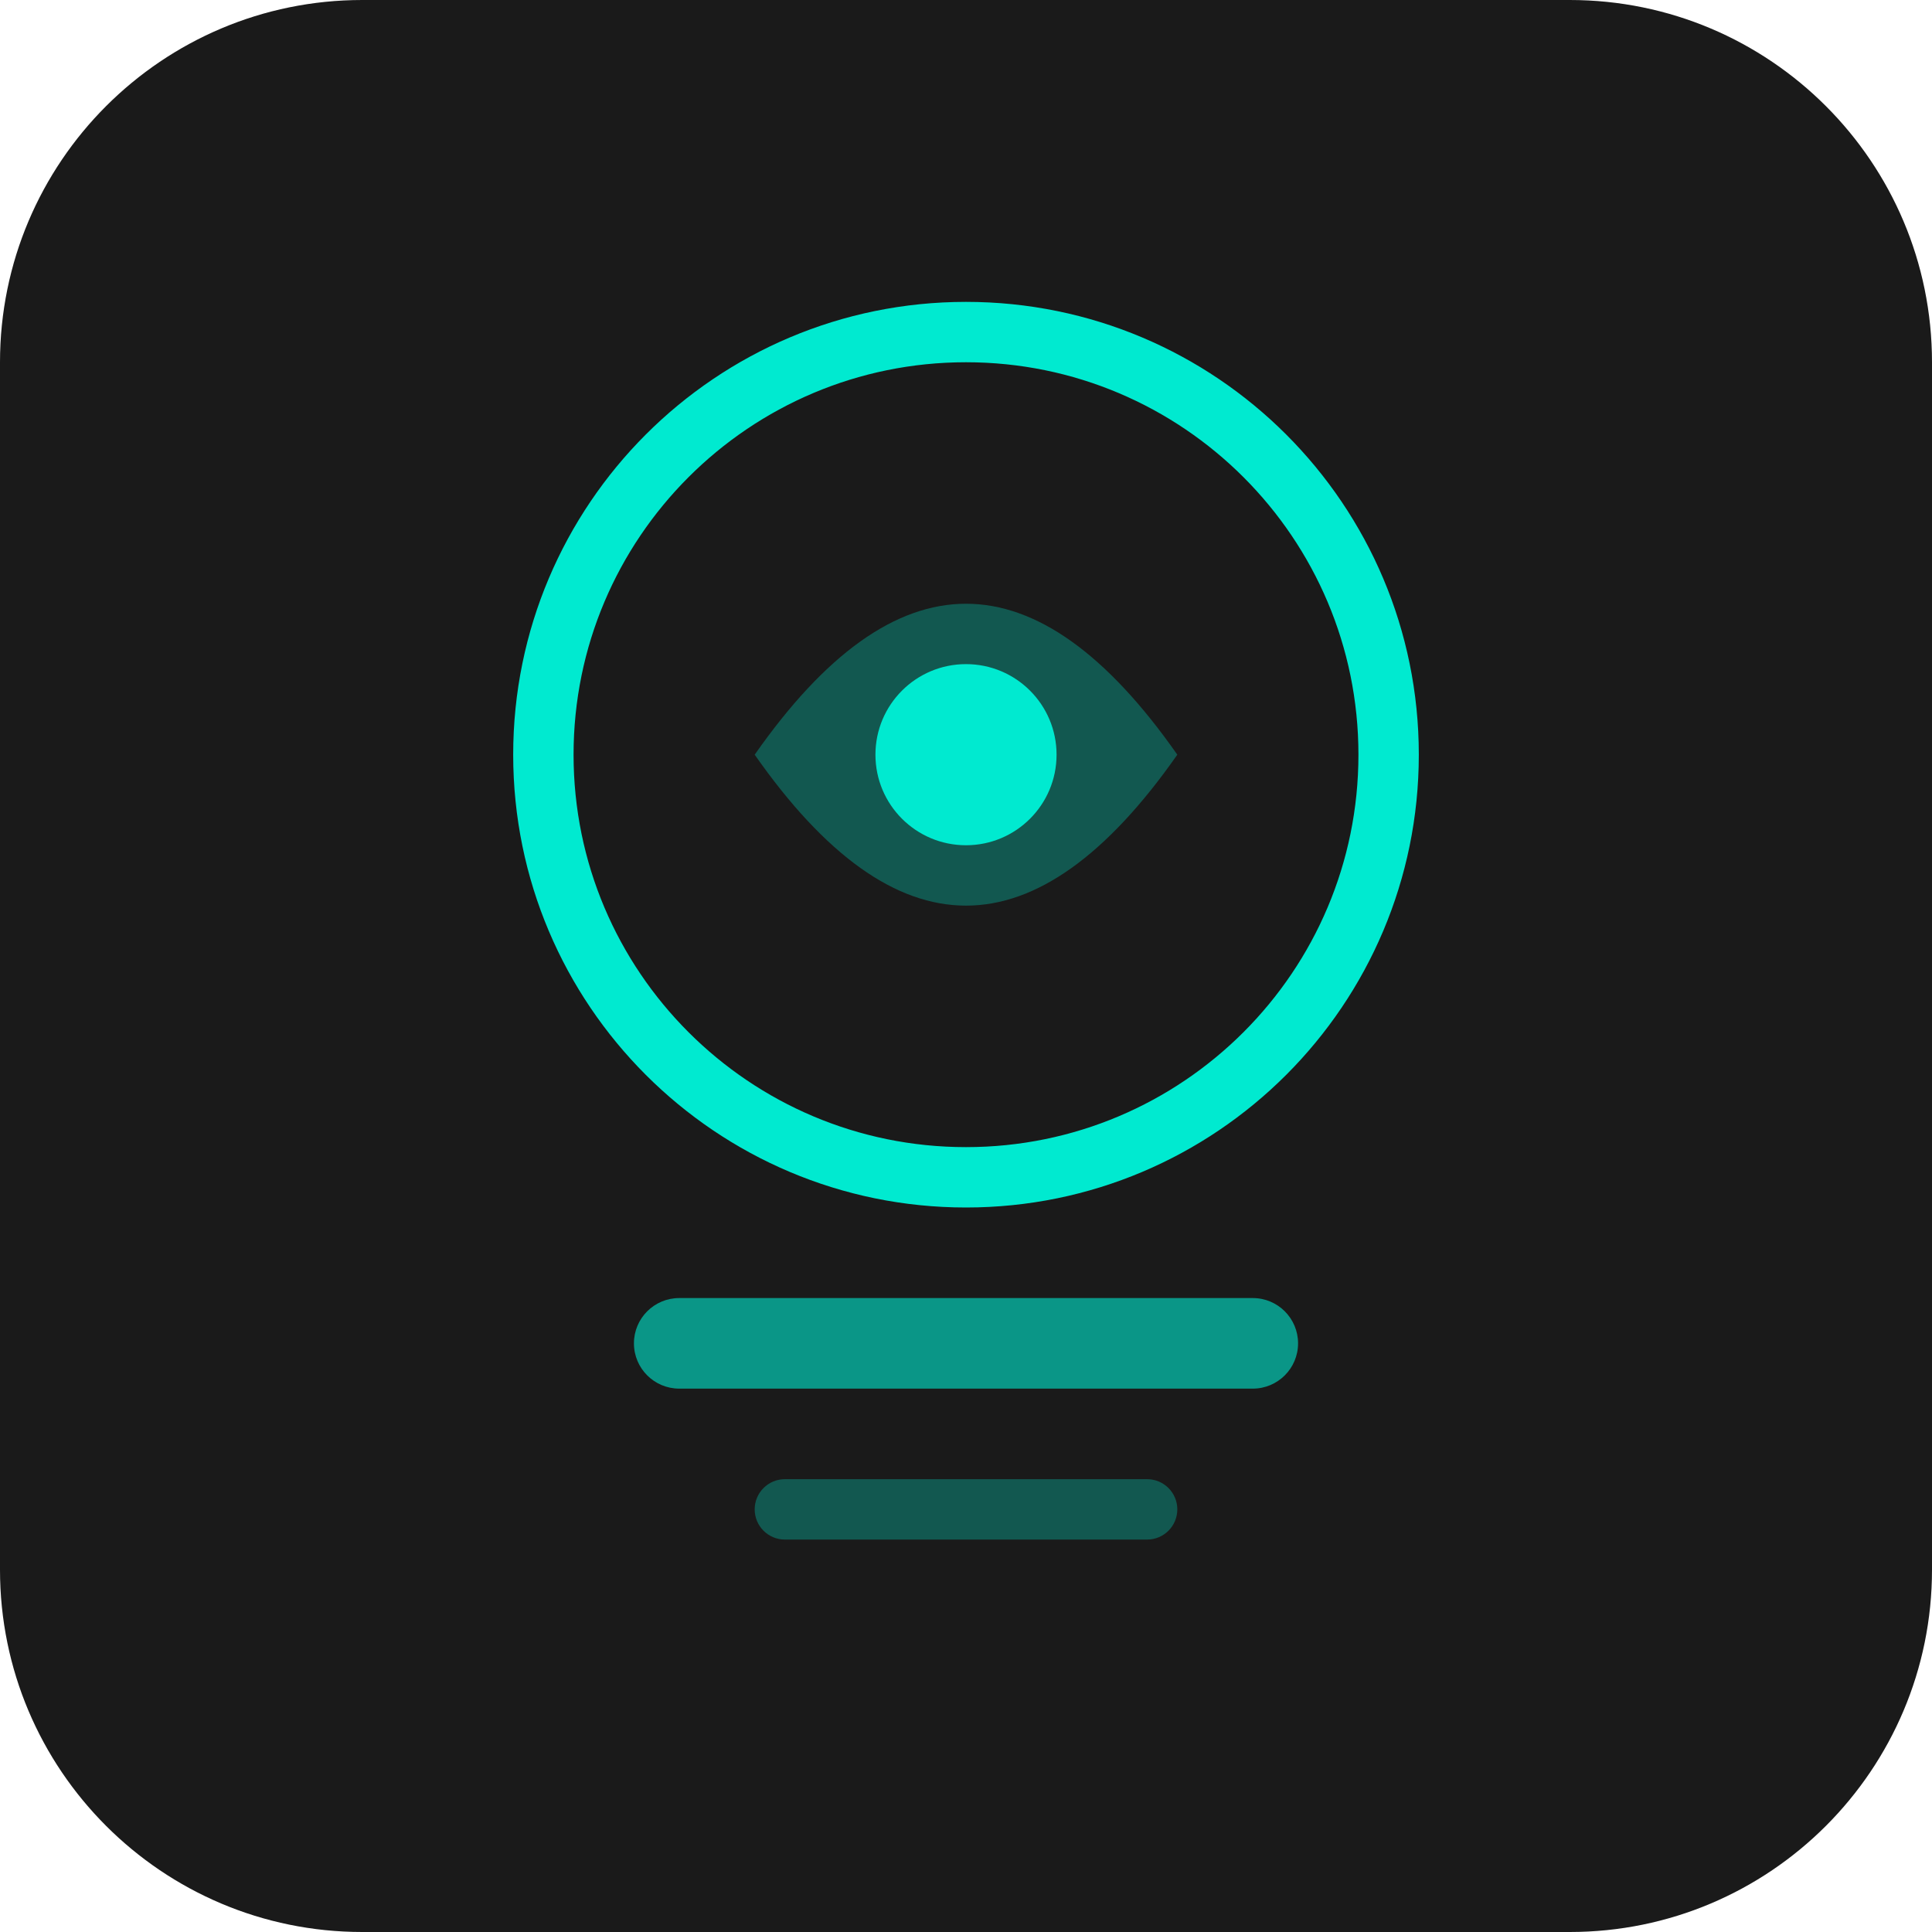
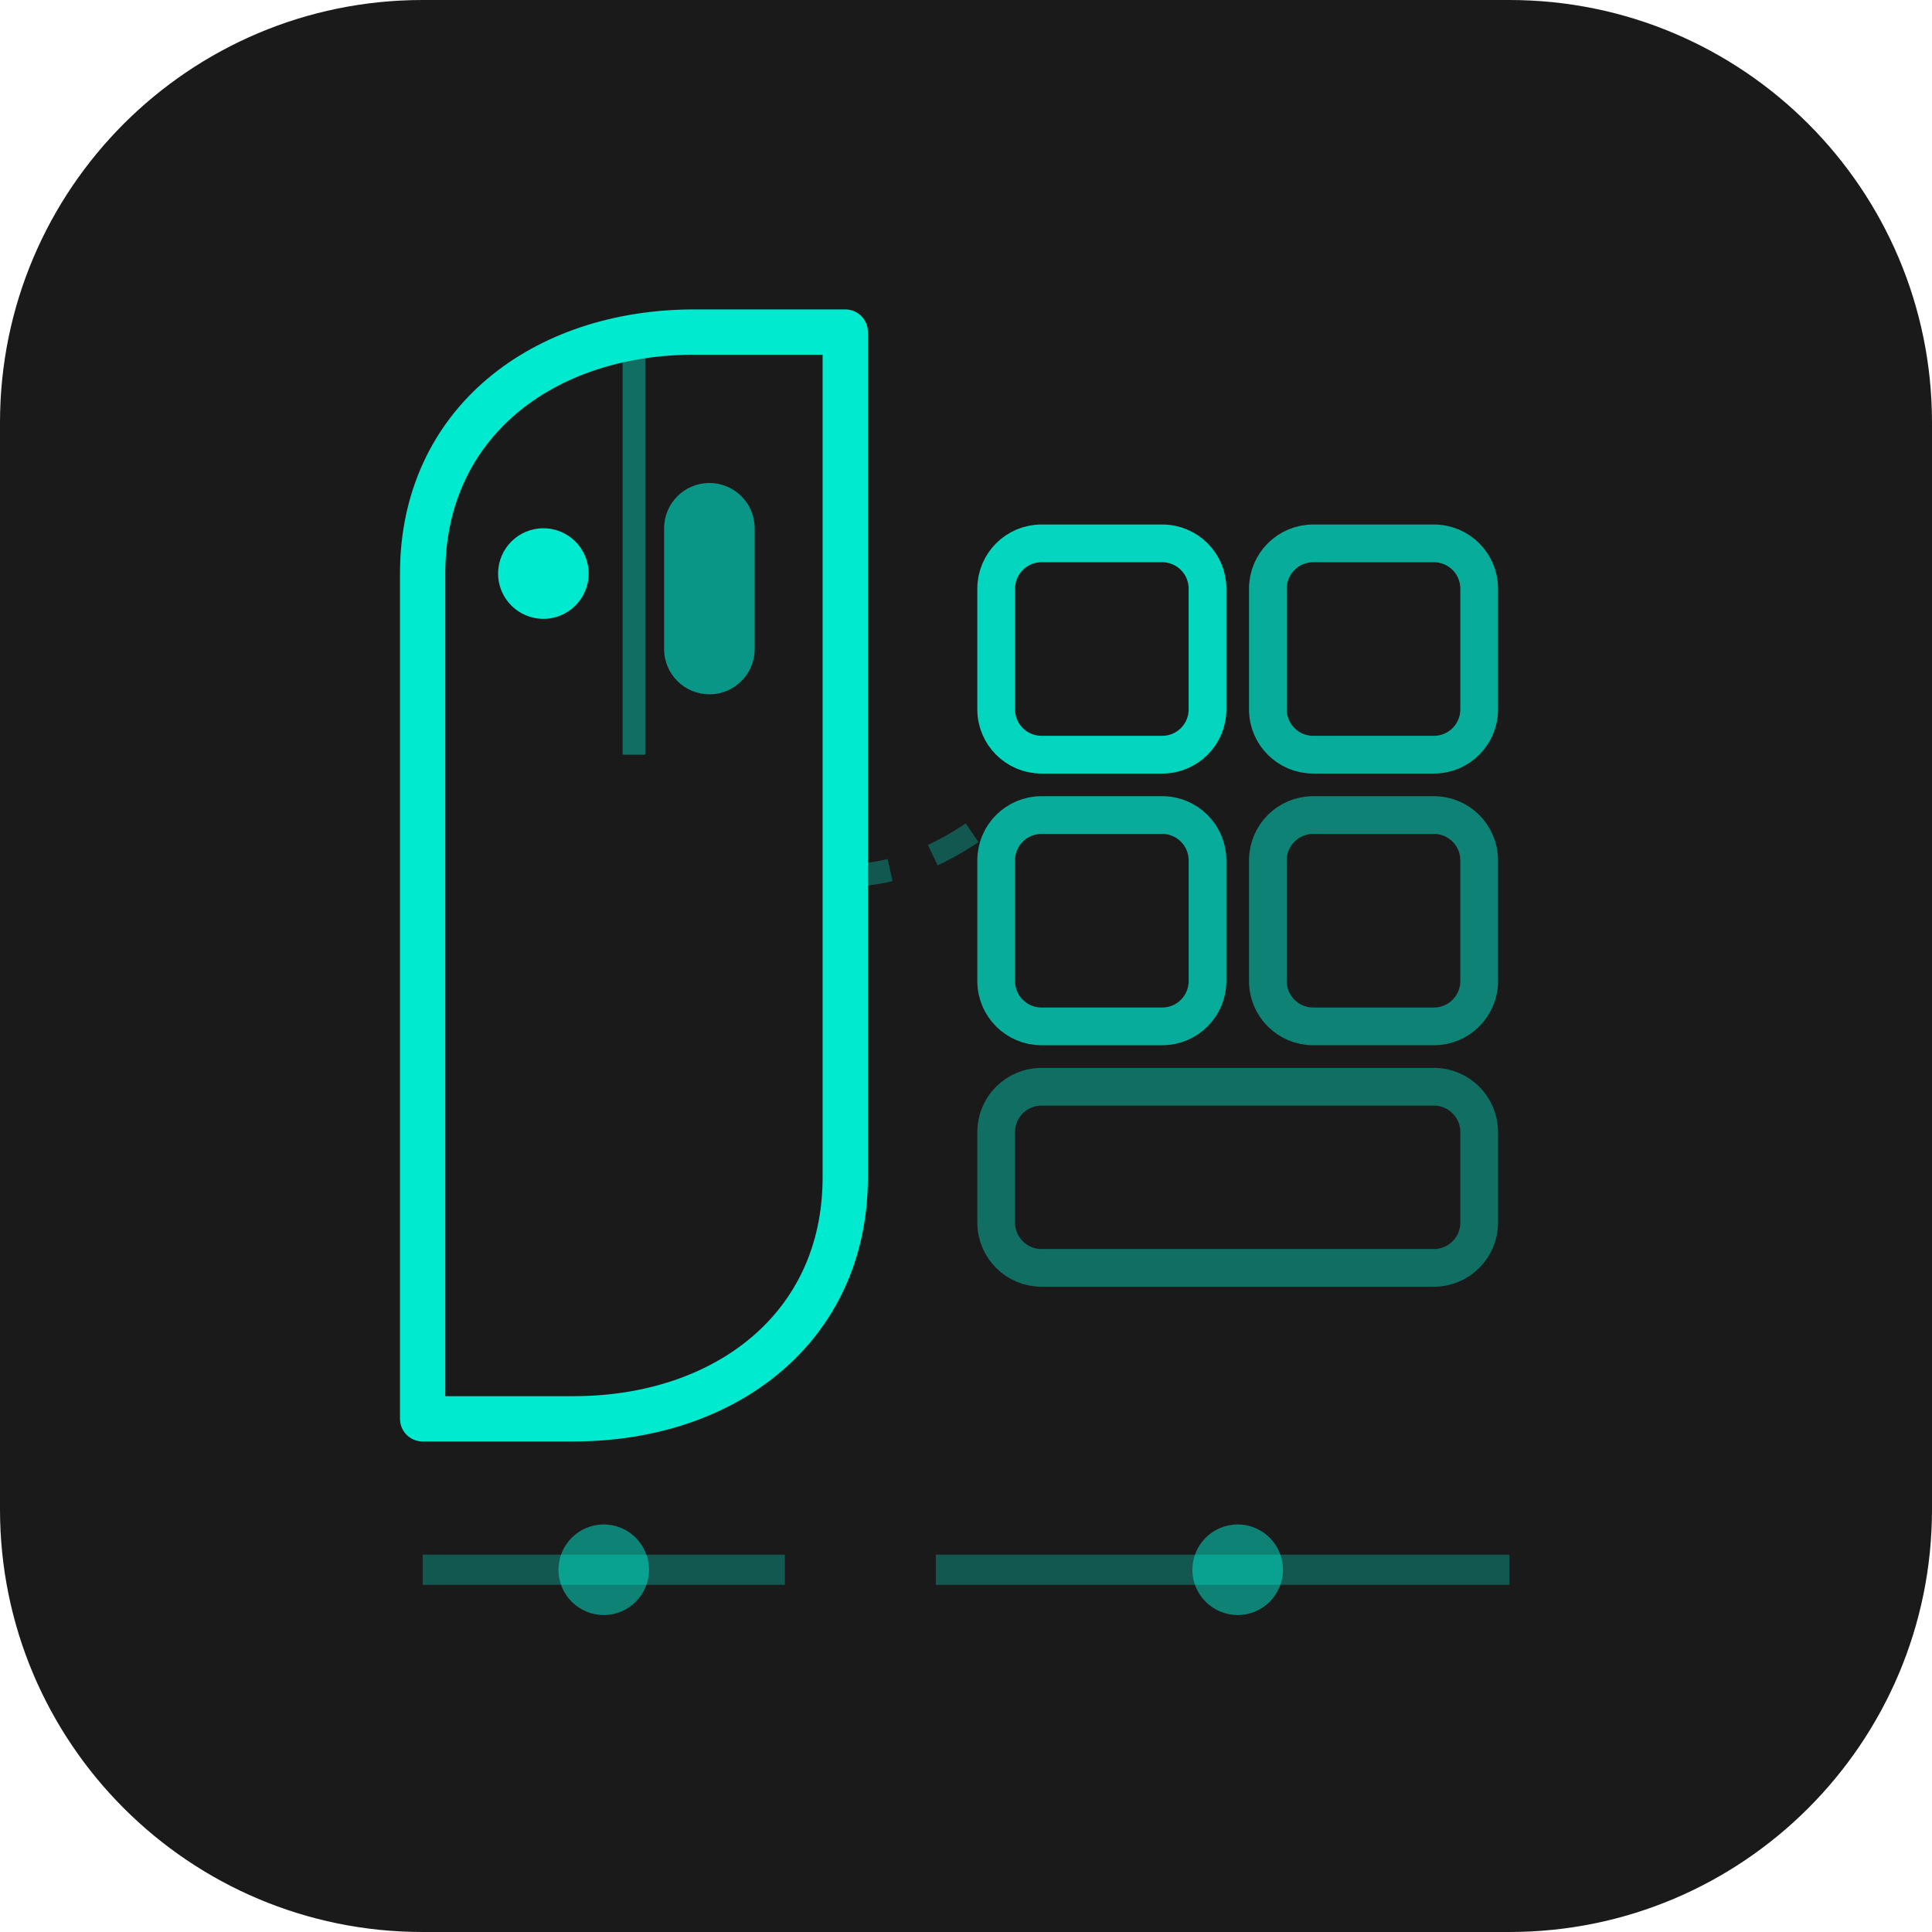
<svg xmlns="http://www.w3.org/2000/svg" viewBox="0 0 128 128">
-   <rect width="128" height="128" rx="24" fill="#1a1a1a" />
-   <circle cx="64" cy="50" r="28" fill="none" stroke="#00EAD0" stroke-width="4" />
-   <path d="M50 50 Q64 30 78 50 Q64 70 50 50Z" fill="#00EAD0" opacity="0.3" />
-   <circle cx="64" cy="50" r="6" fill="#00EAD0" />
-   <rect x="42" y="86" width="44" height="6" rx="3" fill="#00EAD0" opacity="0.6" />
-   <rect x="50" y="98" width="28" height="4" rx="2" fill="#00EAD0" opacity="0.3" />
+   <rect width="128" height="128" rx="28" fill="#1a1a1a" />
+   <path d="M28 38 C28 28 36 22 46 22 L56 22 L56 78 C56 88 48 94 38 94 L28 94 Z" fill="none" stroke="#00EAD0" stroke-width="3" stroke-linejoin="round" />
+   <rect x="44" y="32" width="6" height="14" rx="3" fill="#00EAD0" opacity="0.6" />
+   <line x1="42" y1="22" x2="42" y2="50" stroke="#00EAD0" stroke-width="1.5" opacity="0.4" />
+   <rect x="66" y="36" width="14" height="14" rx="3" fill="none" stroke="#00EAD0" stroke-width="2.5" opacity="0.9" />
+   <rect x="84" y="36" width="14" height="14" rx="3" fill="none" stroke="#00EAD0" stroke-width="2.5" opacity="0.7" />
+   <rect x="66" y="54" width="14" height="14" rx="3" fill="none" stroke="#00EAD0" stroke-width="2.5" opacity="0.7" />
+   <rect x="84" y="54" width="14" height="14" rx="3" fill="none" stroke="#00EAD0" stroke-width="2.5" opacity="0.5" />
+   <rect x="66" y="72" width="32" height="12" rx="3" fill="none" stroke="#00EAD0" stroke-width="2.5" opacity="0.4" />
+   <path d="M56 58 Q61 58 66 54" fill="none" stroke="#00EAD0" stroke-width="1.5" opacity="0.3" stroke-dasharray="3 3" />
+   <circle cx="36" cy="38" r="3" fill="#00EAD0" />
+   <line x1="28" y1="104" x2="52" y2="104" stroke="#00EAD0" stroke-width="2" opacity="0.3" />
+   <circle cx="40" cy="104" r="3" fill="#00EAD0" opacity="0.5" />
+   <line x1="62" y1="104" x2="100" y2="104" stroke="#00EAD0" stroke-width="2" opacity="0.3" />
+   <circle cx="82" cy="104" r="3" fill="#00EAD0" opacity="0.5" />
</svg>
